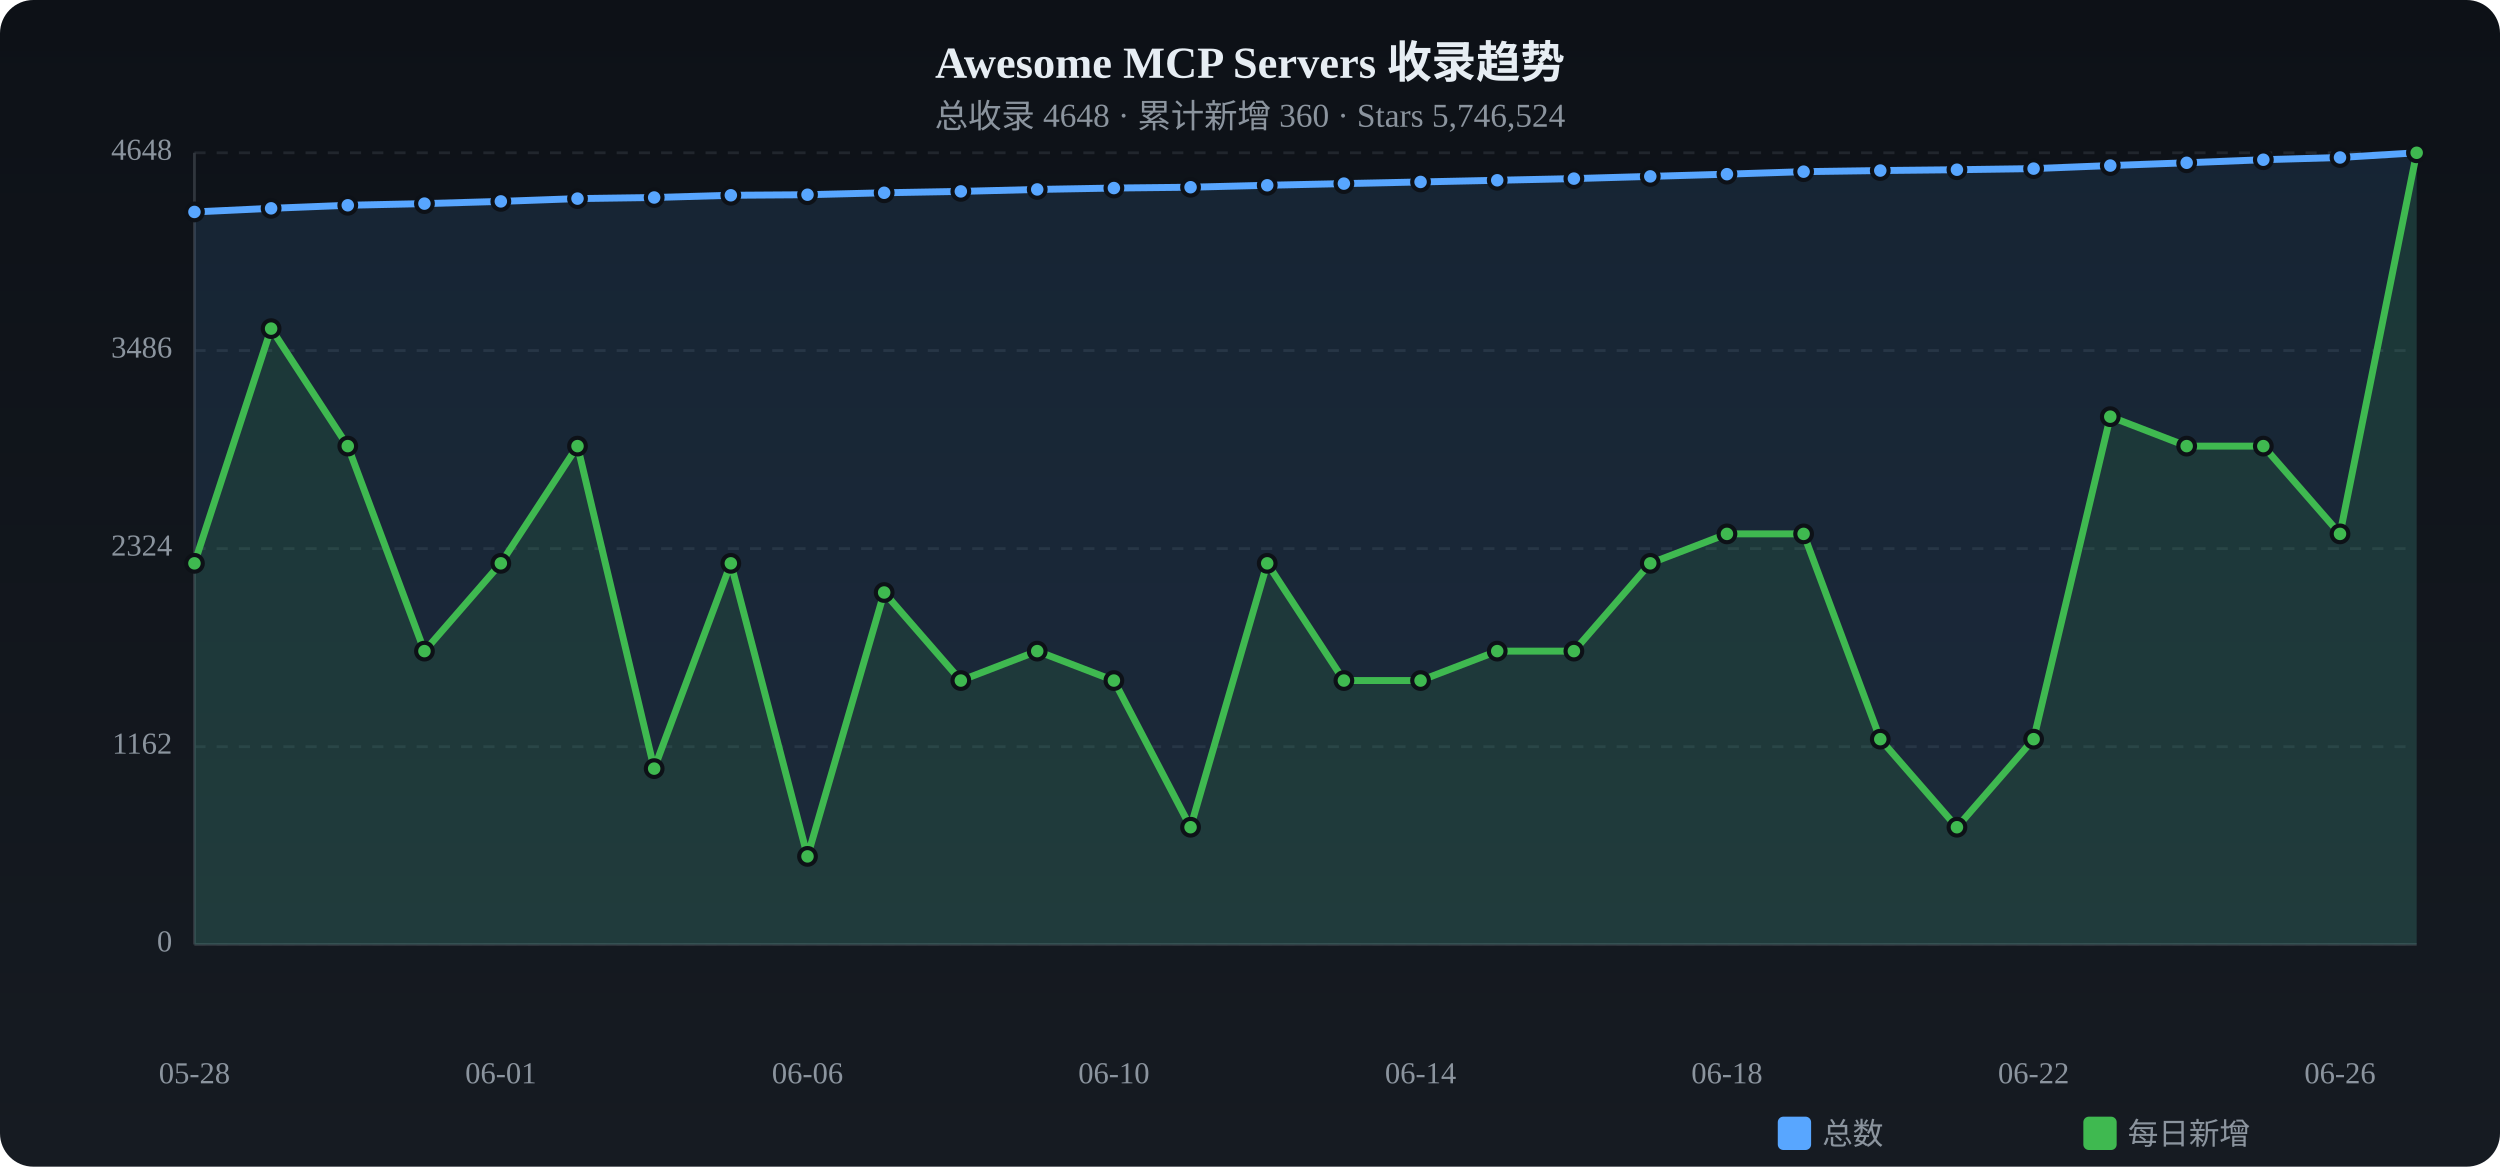
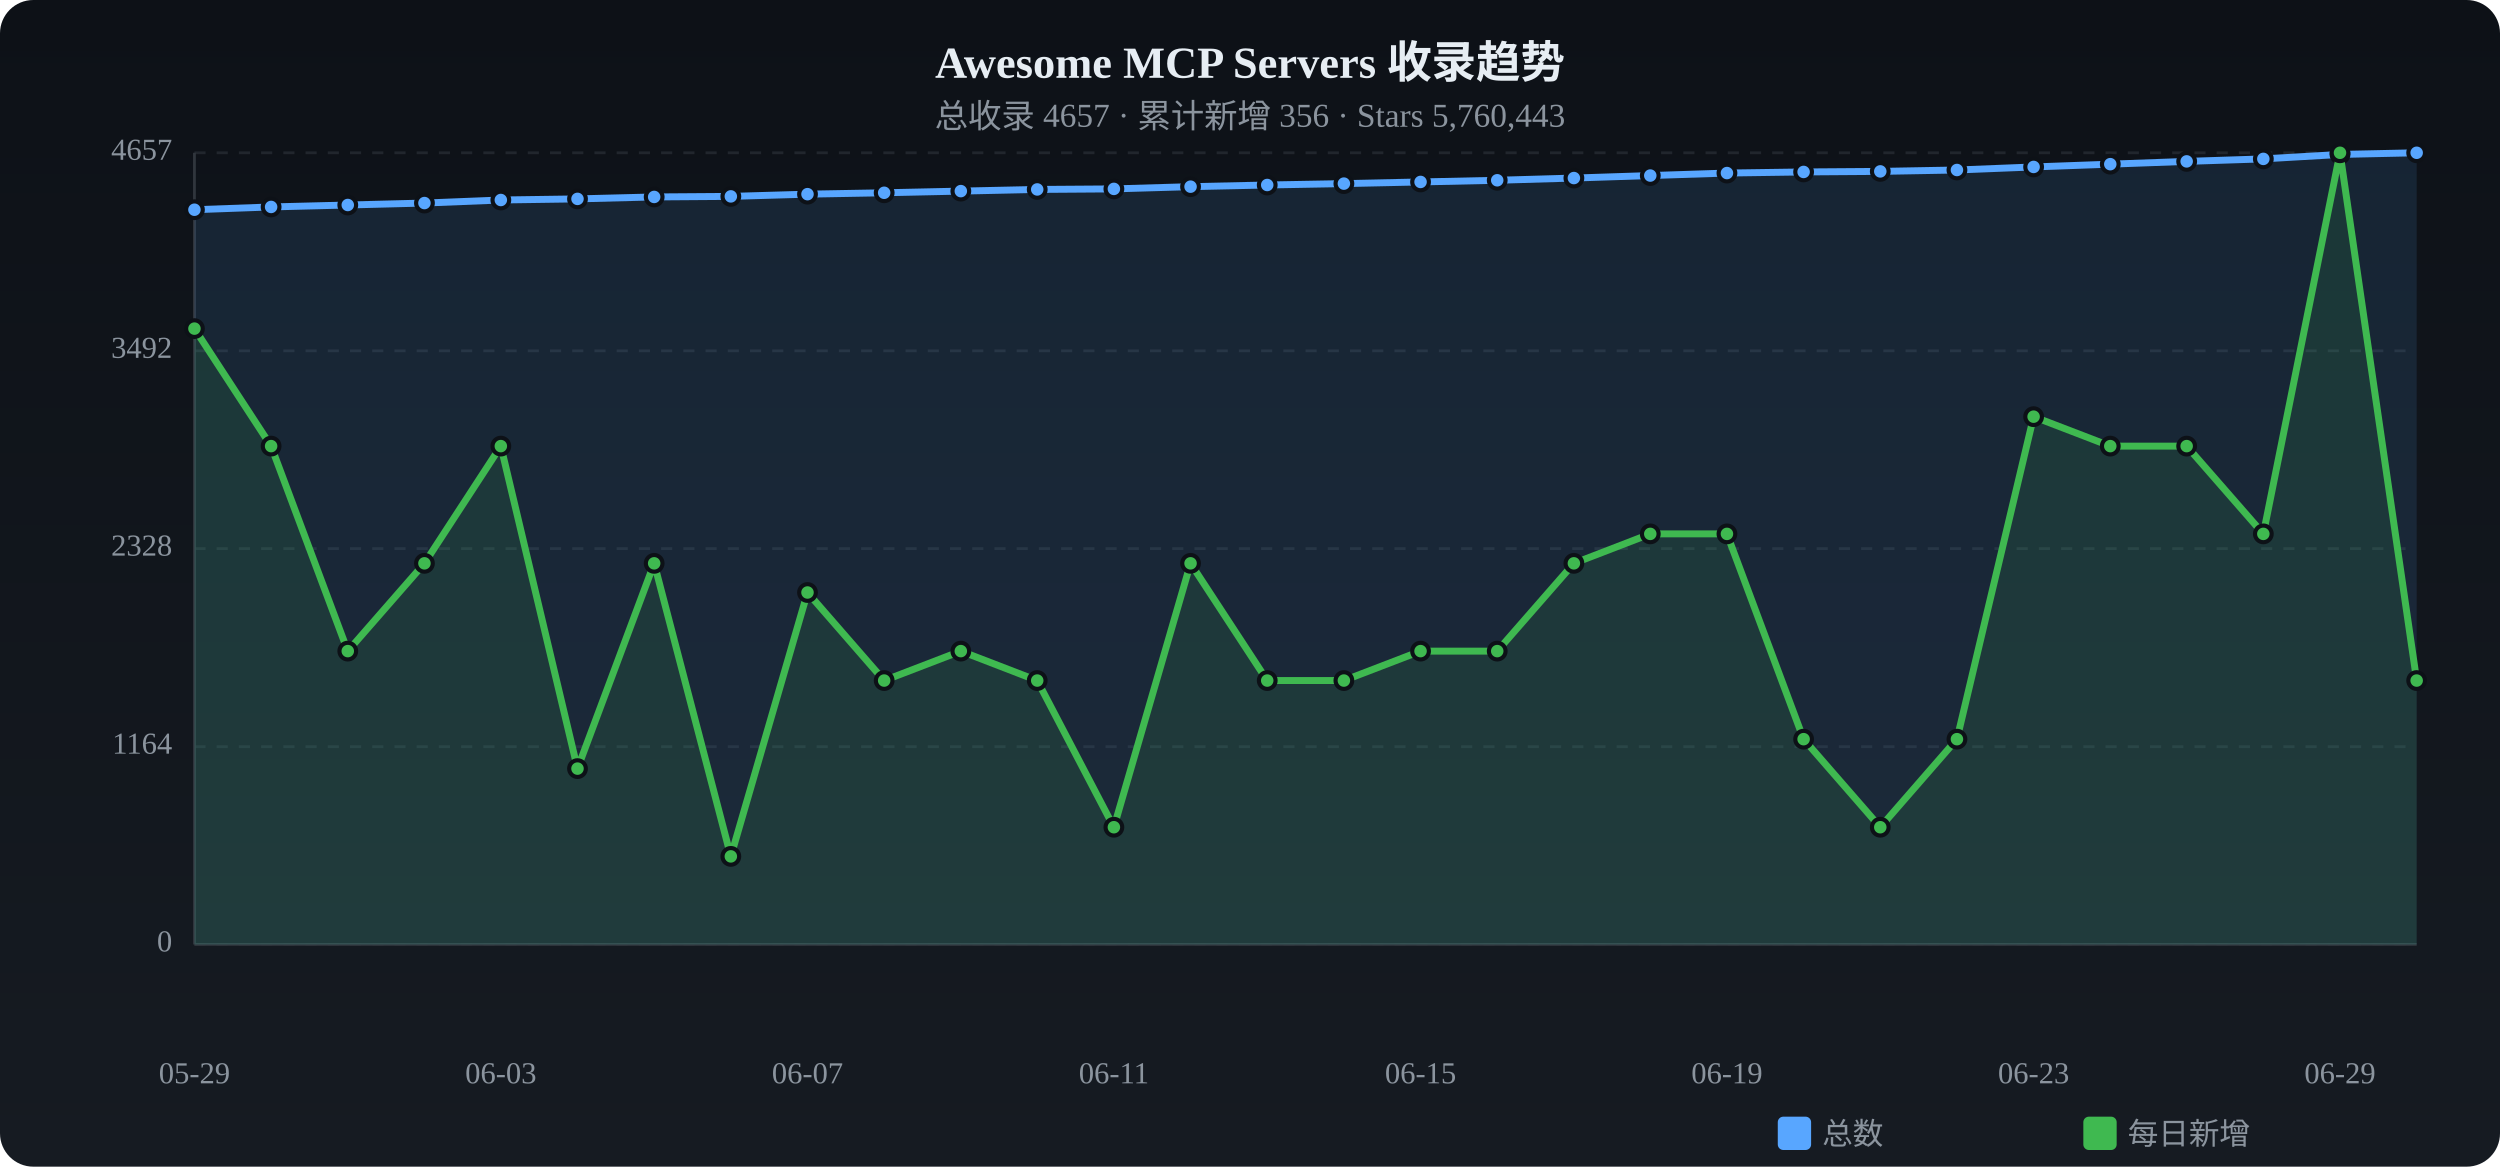
<svg xmlns="http://www.w3.org/2000/svg" viewBox="0 0 900 420" width="900" height="420">
  <defs>
    <linearGradient id="tbg" x1="0%" y1="0%" x2="0%" y2="100%">
      <stop offset="0%" stop-color="#0d1117" />
      <stop offset="100%" stop-color="#161b22" />
    </linearGradient>
  </defs>
  <rect width="900" height="420" rx="12" fill="url(#tbg)" />
  <text x="450.0" y="28" text-anchor="middle" fill="#e6edf3" font-size="16" font-weight="bold">Awesome MCP Servers 收录趋势</text>
-   <text x="450.0" y="46" text-anchor="middle" fill="#8b949e" font-size="12">总收录 4648 · 累计新增 360 · Stars 5,746,524</text>
+   <text x="450.0" y="46" text-anchor="middle" fill="#8b949e" font-size="12">总收录 4657 · 累计新增 356 · Stars 5,760,443</text>
  <text x="62" y="340.0" text-anchor="end" fill="#8b949e" font-size="11" dominant-baseline="middle">0</text>
  <line x1="70" y1="340.0" x2="870" y2="340.0" stroke="#21262d" stroke-dasharray="4 4" />
-   <text x="62" y="268.8" text-anchor="end" fill="#8b949e" font-size="11" dominant-baseline="middle">1162</text>
+   <text x="62" y="268.8" text-anchor="end" fill="#8b949e" font-size="11" dominant-baseline="middle">1164</text>
  <line x1="70" y1="268.8" x2="870" y2="268.8" stroke="#21262d" stroke-dasharray="4 4" />
-   <text x="62" y="197.5" text-anchor="end" fill="#8b949e" font-size="11" dominant-baseline="middle">2324</text>
+   <text x="62" y="197.5" text-anchor="end" fill="#8b949e" font-size="11" dominant-baseline="middle">2328</text>
  <line x1="70" y1="197.5" x2="870" y2="197.5" stroke="#21262d" stroke-dasharray="4 4" />
-   <text x="62" y="126.2" text-anchor="end" fill="#8b949e" font-size="11" dominant-baseline="middle">3486</text>
-   <line x1="70" y1="126.2" x2="870" y2="126.2" stroke="#21262d" stroke-dasharray="4 4" />
-   <text x="62" y="55.0" text-anchor="end" fill="#8b949e" font-size="11" dominant-baseline="middle">4648</text>
+   <text x="62" y="126.3" text-anchor="end" fill="#8b949e" font-size="11" dominant-baseline="middle">3492</text>
+   <line x1="70" y1="126.3" x2="870" y2="126.3" stroke="#21262d" stroke-dasharray="4 4" />
+   <text x="62" y="55.0" text-anchor="end" fill="#8b949e" font-size="11" dominant-baseline="middle">4657</text>
  <line x1="70" y1="55.0" x2="870" y2="55.0" stroke="#21262d" stroke-dasharray="4 4" />
  <line x1="70" y1="55" x2="70" y2="340" stroke="#30363d" />
  <line x1="70" y1="340" x2="870" y2="340" stroke="#30363d" />
-   <path d="M70.0,76.3 L97.6,75.0 L125.2,73.9 L152.8,73.3 L180.3,72.5 L207.9,71.5 L235.5,71.1 L263.1,70.3 L290.7,70.1 L318.3,69.4 L345.9,68.9 L373.4,68.2 L401.0,67.7 L428.6,67.4 L456.2,66.7 L483.8,66.1 L511.4,65.5 L539.0,64.9 L566.6,64.3 L594.1,63.5 L621.7,62.7 L649.3,61.8 L676.9,61.4 L704.5,61.1 L732.1,60.7 L759.7,59.6 L787.2,58.6 L814.8,57.5 L842.4,56.7 L870.0,55.0 L870.0,340 L70.0,340 Z" fill="#58a6ff" opacity="0.12" />
-   <polyline points="70.0,76.3 97.6,75.0 125.2,73.9 152.8,73.3 180.3,72.5 207.9,71.5 235.5,71.1 263.1,70.3 290.7,70.1 318.3,69.4 345.9,68.9 373.4,68.2 401.0,67.7 428.6,67.4 456.2,66.7 483.8,66.1 511.4,65.5 539.0,64.9 566.6,64.3 594.1,63.5 621.7,62.7 649.3,61.8 676.9,61.4 704.5,61.1 732.1,60.7 759.7,59.6 787.2,58.6 814.8,57.5 842.4,56.7 870.0,55.0" fill="none" stroke="#58a6ff" stroke-width="2.5" stroke-linecap="round" stroke-linejoin="round" />
-   <circle cx="70.0" cy="76.3" r="3" fill="#58a6ff" stroke="#0d1117" stroke-width="1.5" />
-   <circle cx="97.6" cy="75.0" r="3" fill="#58a6ff" stroke="#0d1117" stroke-width="1.5" />
-   <circle cx="125.2" cy="73.9" r="3" fill="#58a6ff" stroke="#0d1117" stroke-width="1.5" />
-   <circle cx="152.8" cy="73.3" r="3" fill="#58a6ff" stroke="#0d1117" stroke-width="1.5" />
-   <circle cx="180.3" cy="72.5" r="3" fill="#58a6ff" stroke="#0d1117" stroke-width="1.5" />
-   <circle cx="207.9" cy="71.5" r="3" fill="#58a6ff" stroke="#0d1117" stroke-width="1.5" />
-   <circle cx="235.5" cy="71.1" r="3" fill="#58a6ff" stroke="#0d1117" stroke-width="1.5" />
-   <circle cx="263.1" cy="70.3" r="3" fill="#58a6ff" stroke="#0d1117" stroke-width="1.5" />
-   <circle cx="290.7" cy="70.1" r="3" fill="#58a6ff" stroke="#0d1117" stroke-width="1.5" />
+   <path d="M70.0,75.5 L97.6,74.5 L125.2,73.8 L152.8,73.1 L180.3,72.0 L207.9,71.6 L235.5,70.9 L263.1,70.7 L290.7,69.9 L318.3,69.4 L345.9,68.8 L373.4,68.2 L401.0,68.0 L428.6,67.2 L456.2,66.6 L483.8,66.1 L511.4,65.5 L539.0,64.9 L566.6,64.1 L594.1,63.2 L621.7,62.3 L649.3,61.9 L676.9,61.7 L704.5,61.2 L732.1,60.1 L759.7,59.1 L787.2,58.1 L814.8,57.2 L842.4,55.6 L870.0,55.0 L870.0,340 L70.0,340 Z" fill="#58a6ff" opacity="0.12" />
+   <polyline points="70.0,75.5 97.6,74.5 125.2,73.8 152.8,73.1 180.3,72.0 207.9,71.6 235.5,70.9 263.1,70.7 290.7,69.9 318.3,69.4 345.9,68.8 373.4,68.2 401.0,68.0 428.6,67.2 456.2,66.6 483.8,66.1 511.4,65.5 539.0,64.9 566.6,64.1 594.1,63.2 621.7,62.3 649.3,61.9 676.9,61.7 704.5,61.2 732.1,60.1 759.7,59.1 787.2,58.1 814.8,57.2 842.4,55.6 870.0,55.0" fill="none" stroke="#58a6ff" stroke-width="2.5" stroke-linecap="round" stroke-linejoin="round" />
+   <circle cx="70.0" cy="75.5" r="3" fill="#58a6ff" stroke="#0d1117" stroke-width="1.5" />
+   <circle cx="97.6" cy="74.5" r="3" fill="#58a6ff" stroke="#0d1117" stroke-width="1.5" />
+   <circle cx="125.2" cy="73.8" r="3" fill="#58a6ff" stroke="#0d1117" stroke-width="1.5" />
+   <circle cx="152.8" cy="73.1" r="3" fill="#58a6ff" stroke="#0d1117" stroke-width="1.5" />
+   <circle cx="180.3" cy="72.0" r="3" fill="#58a6ff" stroke="#0d1117" stroke-width="1.5" />
+   <circle cx="207.9" cy="71.6" r="3" fill="#58a6ff" stroke="#0d1117" stroke-width="1.5" />
+   <circle cx="235.5" cy="70.9" r="3" fill="#58a6ff" stroke="#0d1117" stroke-width="1.5" />
+   <circle cx="263.1" cy="70.7" r="3" fill="#58a6ff" stroke="#0d1117" stroke-width="1.5" />
+   <circle cx="290.7" cy="69.9" r="3" fill="#58a6ff" stroke="#0d1117" stroke-width="1.5" />
  <circle cx="318.3" cy="69.4" r="3" fill="#58a6ff" stroke="#0d1117" stroke-width="1.5" />
-   <circle cx="345.9" cy="68.9" r="3" fill="#58a6ff" stroke="#0d1117" stroke-width="1.5" />
+   <circle cx="345.9" cy="68.8" r="3" fill="#58a6ff" stroke="#0d1117" stroke-width="1.5" />
  <circle cx="373.4" cy="68.2" r="3" fill="#58a6ff" stroke="#0d1117" stroke-width="1.5" />
-   <circle cx="401.0" cy="67.7" r="3" fill="#58a6ff" stroke="#0d1117" stroke-width="1.5" />
-   <circle cx="428.6" cy="67.4" r="3" fill="#58a6ff" stroke="#0d1117" stroke-width="1.5" />
-   <circle cx="456.2" cy="66.7" r="3" fill="#58a6ff" stroke="#0d1117" stroke-width="1.5" />
+   <circle cx="401.0" cy="68.0" r="3" fill="#58a6ff" stroke="#0d1117" stroke-width="1.5" />
+   <circle cx="428.6" cy="67.2" r="3" fill="#58a6ff" stroke="#0d1117" stroke-width="1.5" />
+   <circle cx="456.2" cy="66.6" r="3" fill="#58a6ff" stroke="#0d1117" stroke-width="1.5" />
  <circle cx="483.8" cy="66.1" r="3" fill="#58a6ff" stroke="#0d1117" stroke-width="1.5" />
  <circle cx="511.4" cy="65.5" r="3" fill="#58a6ff" stroke="#0d1117" stroke-width="1.5" />
  <circle cx="539.0" cy="64.9" r="3" fill="#58a6ff" stroke="#0d1117" stroke-width="1.5" />
-   <circle cx="566.6" cy="64.3" r="3" fill="#58a6ff" stroke="#0d1117" stroke-width="1.5" />
-   <circle cx="594.1" cy="63.5" r="3" fill="#58a6ff" stroke="#0d1117" stroke-width="1.5" />
-   <circle cx="621.7" cy="62.7" r="3" fill="#58a6ff" stroke="#0d1117" stroke-width="1.5" />
-   <circle cx="649.3" cy="61.8" r="3" fill="#58a6ff" stroke="#0d1117" stroke-width="1.5" />
-   <circle cx="676.9" cy="61.4" r="3" fill="#58a6ff" stroke="#0d1117" stroke-width="1.5" />
-   <circle cx="704.5" cy="61.1" r="3" fill="#58a6ff" stroke="#0d1117" stroke-width="1.5" />
-   <circle cx="732.1" cy="60.7" r="3" fill="#58a6ff" stroke="#0d1117" stroke-width="1.5" />
-   <circle cx="759.7" cy="59.6" r="3" fill="#58a6ff" stroke="#0d1117" stroke-width="1.5" />
-   <circle cx="787.2" cy="58.6" r="3" fill="#58a6ff" stroke="#0d1117" stroke-width="1.5" />
-   <circle cx="814.8" cy="57.5" r="3" fill="#58a6ff" stroke="#0d1117" stroke-width="1.5" />
-   <circle cx="842.4" cy="56.7" r="3" fill="#58a6ff" stroke="#0d1117" stroke-width="1.5" />
+   <circle cx="566.6" cy="64.1" r="3" fill="#58a6ff" stroke="#0d1117" stroke-width="1.5" />
+   <circle cx="594.1" cy="63.2" r="3" fill="#58a6ff" stroke="#0d1117" stroke-width="1.5" />
+   <circle cx="621.7" cy="62.3" r="3" fill="#58a6ff" stroke="#0d1117" stroke-width="1.5" />
+   <circle cx="649.3" cy="61.9" r="3" fill="#58a6ff" stroke="#0d1117" stroke-width="1.5" />
+   <circle cx="676.9" cy="61.7" r="3" fill="#58a6ff" stroke="#0d1117" stroke-width="1.5" />
+   <circle cx="704.5" cy="61.2" r="3" fill="#58a6ff" stroke="#0d1117" stroke-width="1.5" />
+   <circle cx="732.1" cy="60.1" r="3" fill="#58a6ff" stroke="#0d1117" stroke-width="1.5" />
+   <circle cx="759.7" cy="59.1" r="3" fill="#58a6ff" stroke="#0d1117" stroke-width="1.5" />
+   <circle cx="787.2" cy="58.1" r="3" fill="#58a6ff" stroke="#0d1117" stroke-width="1.5" />
+   <circle cx="814.8" cy="57.2" r="3" fill="#58a6ff" stroke="#0d1117" stroke-width="1.5" />
+   <circle cx="842.4" cy="55.6" r="3" fill="#58a6ff" stroke="#0d1117" stroke-width="1.5" />
  <circle cx="870.0" cy="55.0" r="3" fill="#58a6ff" stroke="#0d1117" stroke-width="1.5" />
-   <path d="M70.0,202.8 L97.6,118.3 L125.2,160.6 L152.8,234.4 L180.3,202.8 L207.9,160.6 L235.5,276.7 L263.1,202.8 L290.7,308.3 L318.3,213.3 L345.9,245.0 L373.4,234.4 L401.0,245.0 L428.6,297.8 L456.2,202.8 L483.8,245.0 L511.4,245.0 L539.0,234.4 L566.6,234.4 L594.1,202.8 L621.7,192.2 L649.3,192.2 L676.9,266.1 L704.5,297.8 L732.1,266.1 L759.7,150.0 L787.2,160.6 L814.8,160.6 L842.4,192.2 L870.0,55.0 L870.0,340 L70.0,340 Z" fill="#3fb950" opacity="0.12" />
-   <polyline points="70.0,202.8 97.6,118.3 125.2,160.6 152.8,234.4 180.3,202.8 207.9,160.6 235.5,276.7 263.1,202.8 290.7,308.3 318.3,213.3 345.9,245.0 373.4,234.4 401.0,245.0 428.6,297.8 456.2,202.8 483.8,245.0 511.4,245.0 539.0,234.4 566.6,234.4 594.1,202.8 621.7,192.2 649.3,192.2 676.9,266.1 704.5,297.8 732.1,266.1 759.7,150.0 787.2,160.6 814.8,160.6 842.4,192.2 870.0,55.0" fill="none" stroke="#3fb950" stroke-width="2.5" stroke-linecap="round" stroke-linejoin="round" />
-   <circle cx="70.0" cy="202.8" r="3" fill="#3fb950" stroke="#0d1117" stroke-width="1.5" />
-   <circle cx="97.6" cy="118.3" r="3" fill="#3fb950" stroke="#0d1117" stroke-width="1.5" />
-   <circle cx="125.2" cy="160.6" r="3" fill="#3fb950" stroke="#0d1117" stroke-width="1.5" />
-   <circle cx="152.8" cy="234.4" r="3" fill="#3fb950" stroke="#0d1117" stroke-width="1.5" />
-   <circle cx="180.3" cy="202.8" r="3" fill="#3fb950" stroke="#0d1117" stroke-width="1.5" />
-   <circle cx="207.9" cy="160.6" r="3" fill="#3fb950" stroke="#0d1117" stroke-width="1.5" />
-   <circle cx="235.5" cy="276.7" r="3" fill="#3fb950" stroke="#0d1117" stroke-width="1.5" />
-   <circle cx="263.1" cy="202.8" r="3" fill="#3fb950" stroke="#0d1117" stroke-width="1.5" />
-   <circle cx="290.7" cy="308.3" r="3" fill="#3fb950" stroke="#0d1117" stroke-width="1.5" />
-   <circle cx="318.3" cy="213.3" r="3" fill="#3fb950" stroke="#0d1117" stroke-width="1.5" />
-   <circle cx="345.9" cy="245.0" r="3" fill="#3fb950" stroke="#0d1117" stroke-width="1.5" />
-   <circle cx="373.4" cy="234.4" r="3" fill="#3fb950" stroke="#0d1117" stroke-width="1.5" />
-   <circle cx="401.0" cy="245.0" r="3" fill="#3fb950" stroke="#0d1117" stroke-width="1.5" />
-   <circle cx="428.6" cy="297.8" r="3" fill="#3fb950" stroke="#0d1117" stroke-width="1.5" />
-   <circle cx="456.2" cy="202.8" r="3" fill="#3fb950" stroke="#0d1117" stroke-width="1.5" />
+   <path d="M70.0,118.3 L97.6,160.6 L125.2,234.4 L152.8,202.8 L180.3,160.6 L207.9,276.7 L235.5,202.8 L263.1,308.3 L290.7,213.3 L318.3,245.0 L345.9,234.4 L373.4,245.0 L401.0,297.8 L428.6,202.8 L456.2,245.0 L483.8,245.0 L511.4,234.4 L539.0,234.4 L566.6,202.8 L594.1,192.2 L621.7,192.2 L649.3,266.1 L676.9,297.8 L704.5,266.1 L732.1,150.0 L759.7,160.6 L787.2,160.6 L814.8,192.2 L842.4,55.0 L870.0,245.0 L870.0,340 L70.0,340 Z" fill="#3fb950" opacity="0.12" />
+   <polyline points="70.0,118.3 97.6,160.6 125.2,234.4 152.8,202.8 180.3,160.6 207.9,276.7 235.5,202.8 263.1,308.3 290.7,213.3 318.3,245.0 345.9,234.4 373.4,245.0 401.0,297.8 428.6,202.8 456.2,245.0 483.8,245.0 511.4,234.4 539.0,234.4 566.6,202.8 594.1,192.2 621.7,192.2 649.3,266.1 676.9,297.8 704.5,266.1 732.1,150.0 759.7,160.6 787.2,160.6 814.8,192.2 842.4,55.0 870.0,245.0" fill="none" stroke="#3fb950" stroke-width="2.5" stroke-linecap="round" stroke-linejoin="round" />
+   <circle cx="70.0" cy="118.3" r="3" fill="#3fb950" stroke="#0d1117" stroke-width="1.5" />
+   <circle cx="97.6" cy="160.6" r="3" fill="#3fb950" stroke="#0d1117" stroke-width="1.5" />
+   <circle cx="125.2" cy="234.4" r="3" fill="#3fb950" stroke="#0d1117" stroke-width="1.5" />
+   <circle cx="152.8" cy="202.8" r="3" fill="#3fb950" stroke="#0d1117" stroke-width="1.5" />
+   <circle cx="180.3" cy="160.6" r="3" fill="#3fb950" stroke="#0d1117" stroke-width="1.5" />
+   <circle cx="207.9" cy="276.7" r="3" fill="#3fb950" stroke="#0d1117" stroke-width="1.5" />
+   <circle cx="235.5" cy="202.8" r="3" fill="#3fb950" stroke="#0d1117" stroke-width="1.5" />
+   <circle cx="263.1" cy="308.3" r="3" fill="#3fb950" stroke="#0d1117" stroke-width="1.5" />
+   <circle cx="290.7" cy="213.3" r="3" fill="#3fb950" stroke="#0d1117" stroke-width="1.5" />
+   <circle cx="318.3" cy="245.0" r="3" fill="#3fb950" stroke="#0d1117" stroke-width="1.5" />
+   <circle cx="345.9" cy="234.4" r="3" fill="#3fb950" stroke="#0d1117" stroke-width="1.5" />
+   <circle cx="373.4" cy="245.0" r="3" fill="#3fb950" stroke="#0d1117" stroke-width="1.5" />
+   <circle cx="401.0" cy="297.8" r="3" fill="#3fb950" stroke="#0d1117" stroke-width="1.5" />
+   <circle cx="428.6" cy="202.8" r="3" fill="#3fb950" stroke="#0d1117" stroke-width="1.5" />
+   <circle cx="456.2" cy="245.0" r="3" fill="#3fb950" stroke="#0d1117" stroke-width="1.5" />
  <circle cx="483.8" cy="245.0" r="3" fill="#3fb950" stroke="#0d1117" stroke-width="1.5" />
-   <circle cx="511.4" cy="245.0" r="3" fill="#3fb950" stroke="#0d1117" stroke-width="1.5" />
+   <circle cx="511.4" cy="234.4" r="3" fill="#3fb950" stroke="#0d1117" stroke-width="1.5" />
  <circle cx="539.0" cy="234.4" r="3" fill="#3fb950" stroke="#0d1117" stroke-width="1.5" />
-   <circle cx="566.6" cy="234.4" r="3" fill="#3fb950" stroke="#0d1117" stroke-width="1.5" />
-   <circle cx="594.1" cy="202.8" r="3" fill="#3fb950" stroke="#0d1117" stroke-width="1.5" />
+   <circle cx="566.6" cy="202.8" r="3" fill="#3fb950" stroke="#0d1117" stroke-width="1.5" />
+   <circle cx="594.1" cy="192.2" r="3" fill="#3fb950" stroke="#0d1117" stroke-width="1.5" />
  <circle cx="621.7" cy="192.2" r="3" fill="#3fb950" stroke="#0d1117" stroke-width="1.5" />
-   <circle cx="649.3" cy="192.2" r="3" fill="#3fb950" stroke="#0d1117" stroke-width="1.5" />
-   <circle cx="676.9" cy="266.1" r="3" fill="#3fb950" stroke="#0d1117" stroke-width="1.5" />
-   <circle cx="704.5" cy="297.8" r="3" fill="#3fb950" stroke="#0d1117" stroke-width="1.5" />
-   <circle cx="732.1" cy="266.1" r="3" fill="#3fb950" stroke="#0d1117" stroke-width="1.5" />
-   <circle cx="759.7" cy="150.0" r="3" fill="#3fb950" stroke="#0d1117" stroke-width="1.5" />
+   <circle cx="649.3" cy="266.1" r="3" fill="#3fb950" stroke="#0d1117" stroke-width="1.5" />
+   <circle cx="676.9" cy="297.8" r="3" fill="#3fb950" stroke="#0d1117" stroke-width="1.5" />
+   <circle cx="704.5" cy="266.1" r="3" fill="#3fb950" stroke="#0d1117" stroke-width="1.5" />
+   <circle cx="732.1" cy="150.0" r="3" fill="#3fb950" stroke="#0d1117" stroke-width="1.5" />
+   <circle cx="759.7" cy="160.6" r="3" fill="#3fb950" stroke="#0d1117" stroke-width="1.5" />
  <circle cx="787.2" cy="160.6" r="3" fill="#3fb950" stroke="#0d1117" stroke-width="1.5" />
-   <circle cx="814.8" cy="160.6" r="3" fill="#3fb950" stroke="#0d1117" stroke-width="1.5" />
-   <circle cx="842.4" cy="192.2" r="3" fill="#3fb950" stroke="#0d1117" stroke-width="1.5" />
-   <circle cx="870.0" cy="55.0" r="3" fill="#3fb950" stroke="#0d1117" stroke-width="1.5" />
-   <text x="70.0" y="390" text-anchor="middle" fill="#8b949e" font-size="11">05-28</text>
-   <text x="180.3" y="390" text-anchor="middle" fill="#8b949e" font-size="11">06-01</text>
-   <text x="290.7" y="390" text-anchor="middle" fill="#8b949e" font-size="11">06-06</text>
-   <text x="401.0" y="390" text-anchor="middle" fill="#8b949e" font-size="11">06-10</text>
-   <text x="511.4" y="390" text-anchor="middle" fill="#8b949e" font-size="11">06-14</text>
-   <text x="621.7" y="390" text-anchor="middle" fill="#8b949e" font-size="11">06-18</text>
-   <text x="732.1" y="390" text-anchor="middle" fill="#8b949e" font-size="11">06-22</text>
-   <text x="842.4" y="390" text-anchor="middle" fill="#8b949e" font-size="11">06-26</text>
+   <circle cx="814.8" cy="192.2" r="3" fill="#3fb950" stroke="#0d1117" stroke-width="1.5" />
+   <circle cx="842.4" cy="55.0" r="3" fill="#3fb950" stroke="#0d1117" stroke-width="1.5" />
+   <circle cx="870.0" cy="245.0" r="3" fill="#3fb950" stroke="#0d1117" stroke-width="1.5" />
+   <text x="70.0" y="390" text-anchor="middle" fill="#8b949e" font-size="11">05-29</text>
+   <text x="180.3" y="390" text-anchor="middle" fill="#8b949e" font-size="11">06-03</text>
+   <text x="290.7" y="390" text-anchor="middle" fill="#8b949e" font-size="11">06-07</text>
+   <text x="401.0" y="390" text-anchor="middle" fill="#8b949e" font-size="11">06-11</text>
+   <text x="511.4" y="390" text-anchor="middle" fill="#8b949e" font-size="11">06-15</text>
+   <text x="621.7" y="390" text-anchor="middle" fill="#8b949e" font-size="11">06-19</text>
+   <text x="732.1" y="390" text-anchor="middle" fill="#8b949e" font-size="11">06-23</text>
+   <text x="842.4" y="390" text-anchor="middle" fill="#8b949e" font-size="11">06-29</text>
  <rect x="640" y="402" width="12" height="12" rx="2" fill="#58a6ff" />
  <text x="656" y="412" fill="#8b949e" font-size="11">总数</text>
  <rect x="750" y="402" width="12" height="12" rx="2" fill="#3fb950" />
  <text x="766" y="412" fill="#8b949e" font-size="11">每日新增</text>
</svg>
